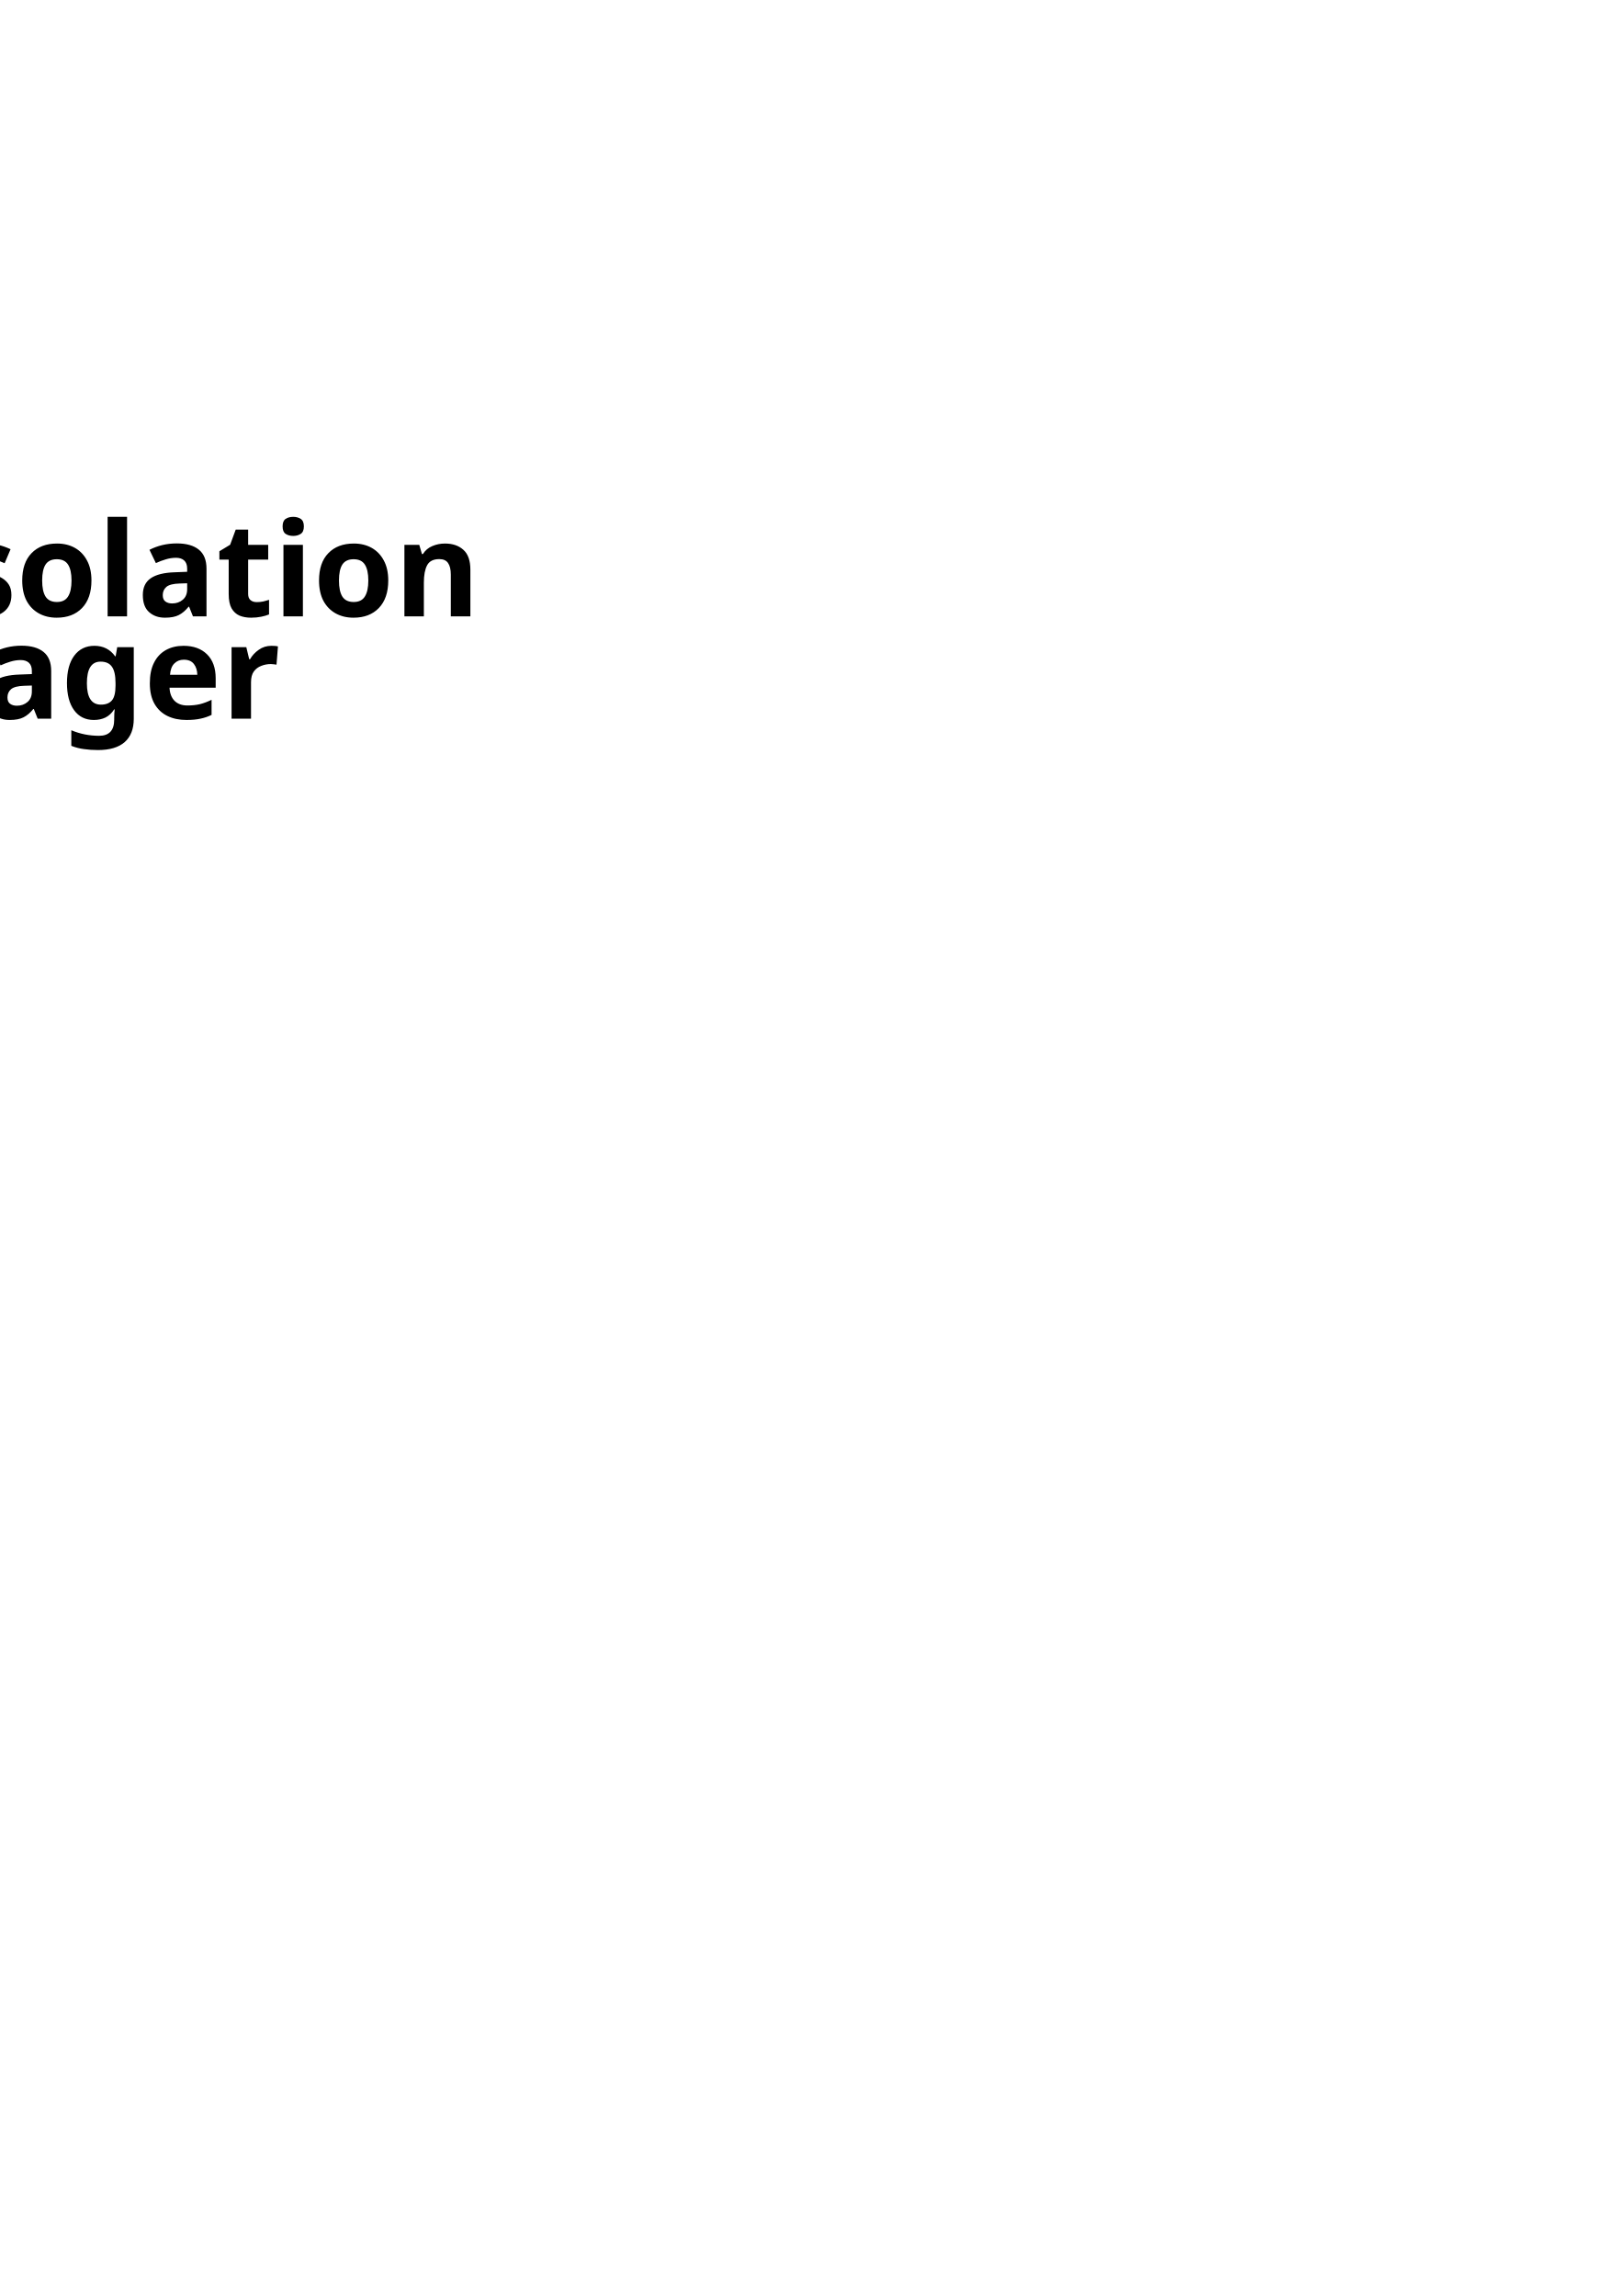
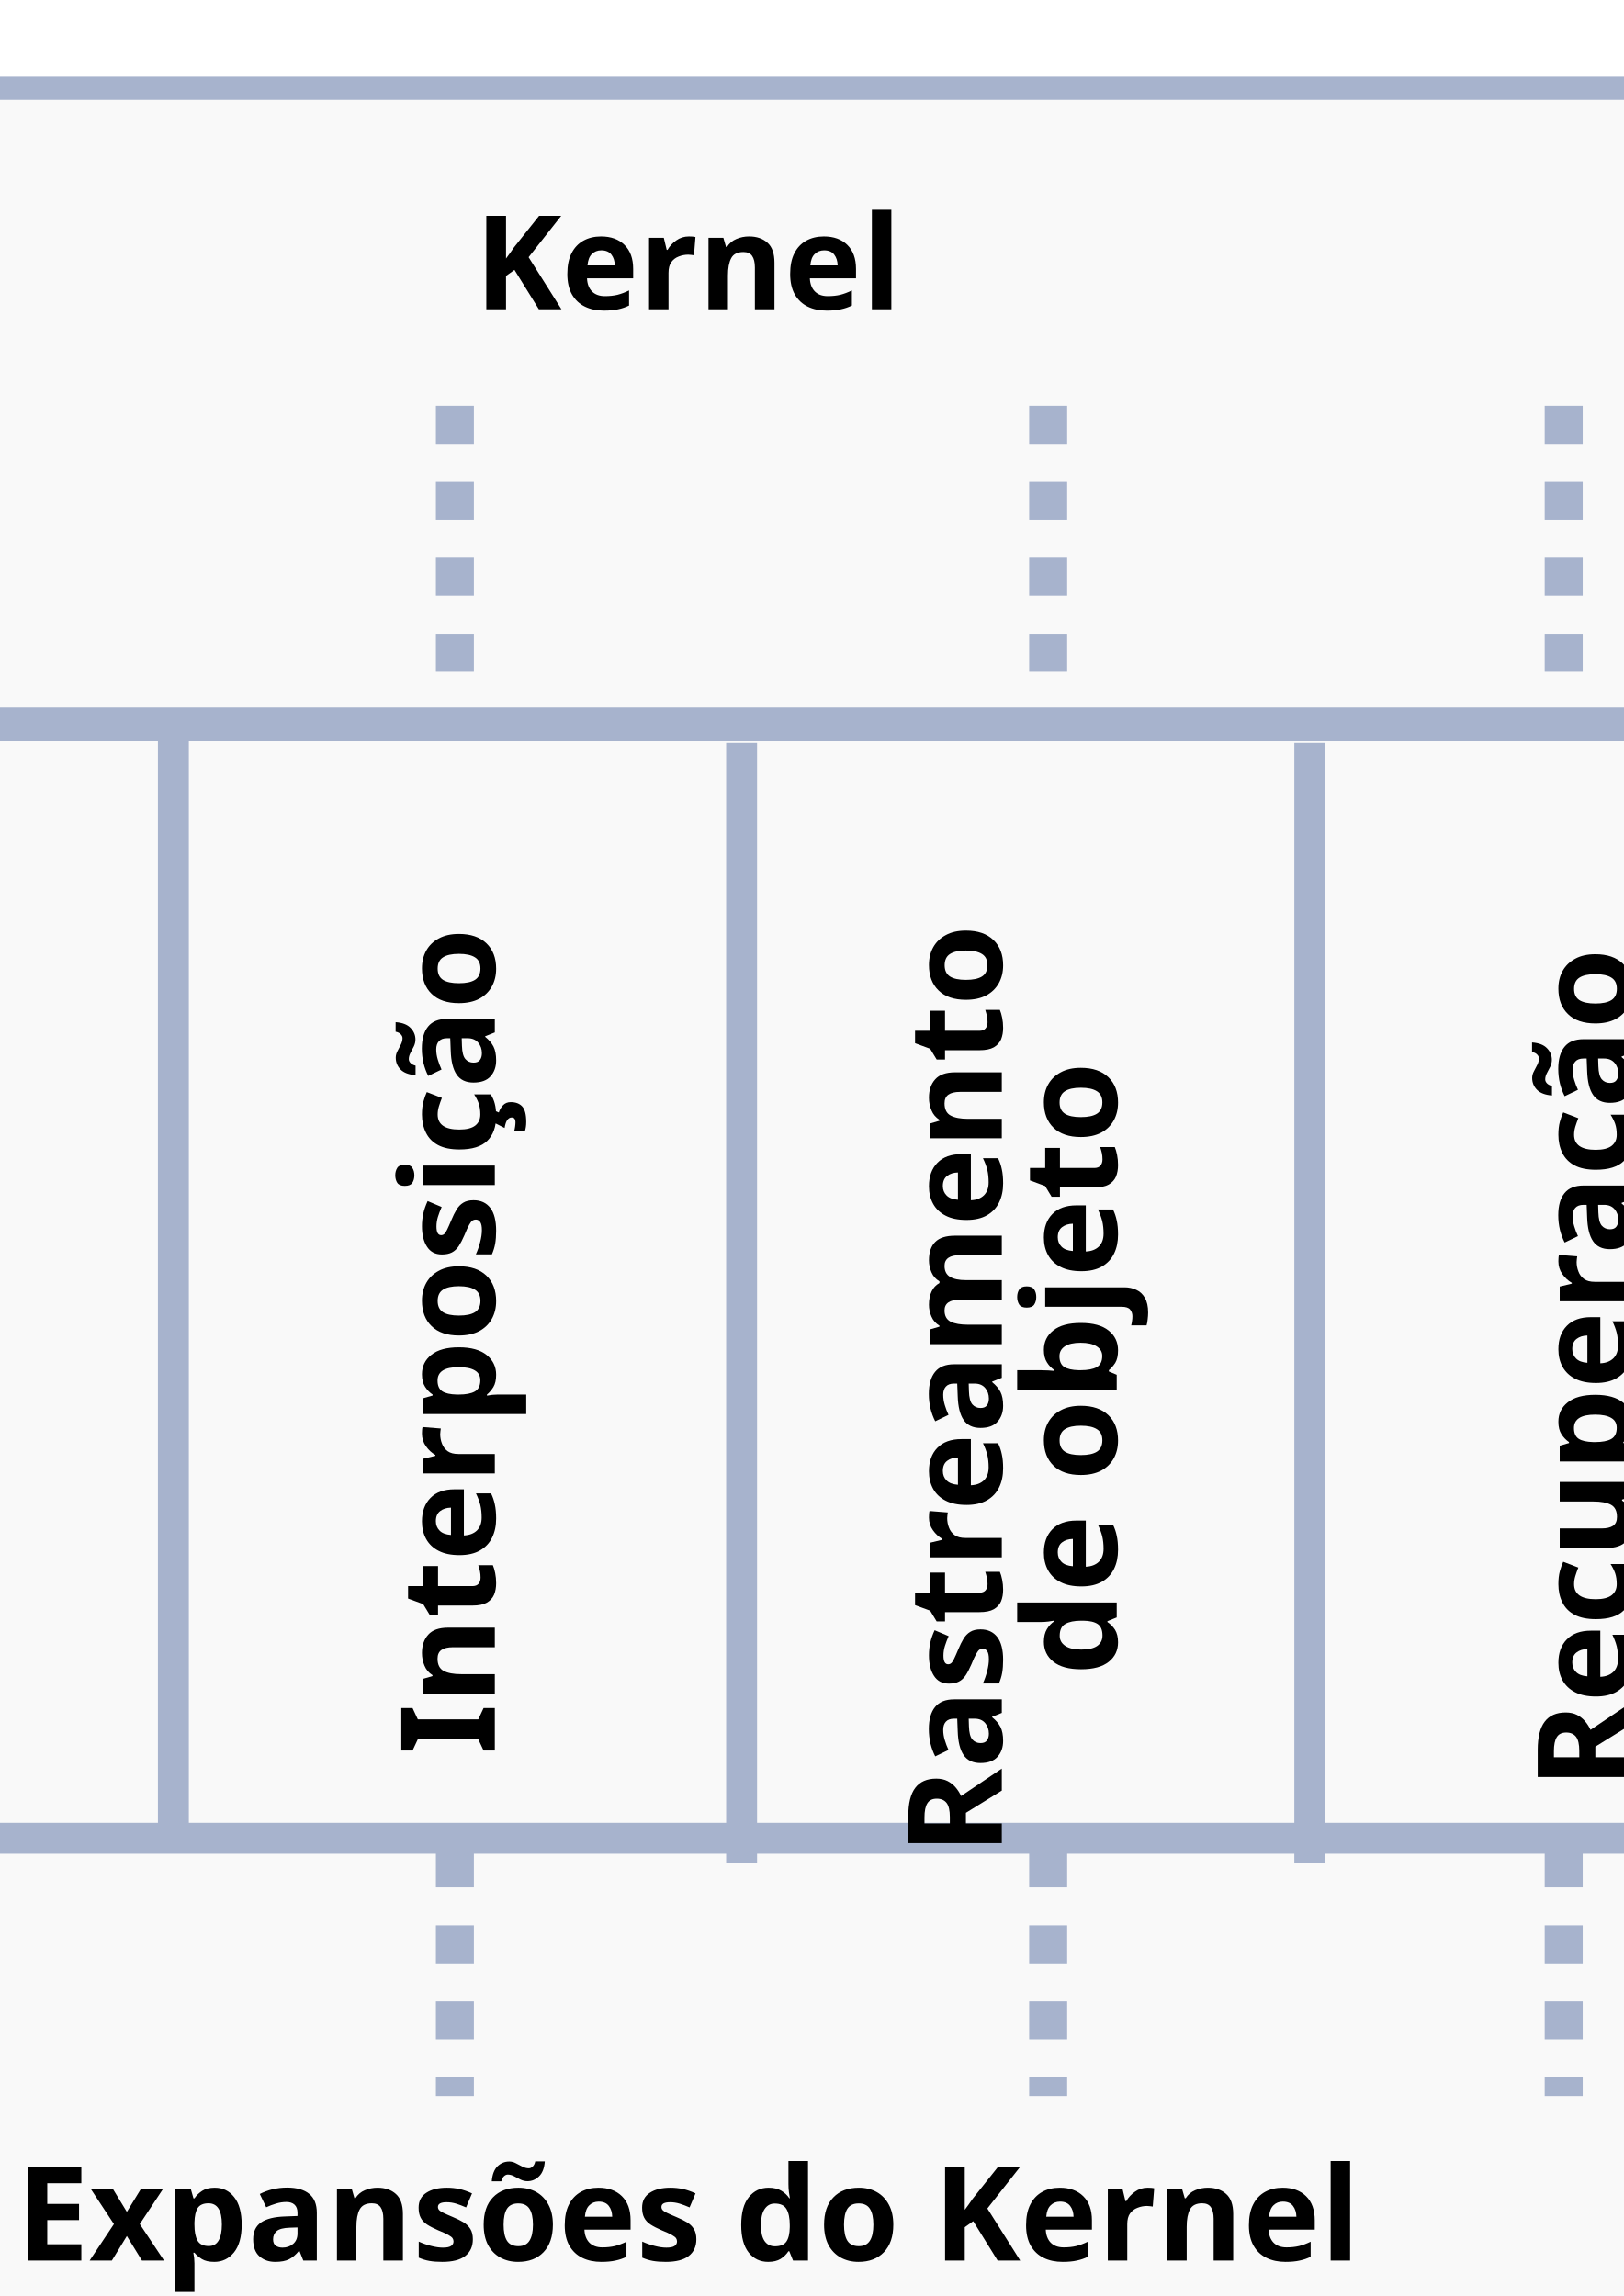
<svg xmlns="http://www.w3.org/2000/svg" width="210mm" height="297mm" viewBox="0 0 210 297" version="1.1" id="svg8">
  <defs id="defs2">
    <marker orient="auto" refY="0" refX="0" id="Arrow2Mend" style="overflow:visible">
      <path id="path4595" style="fill:#000000;fill-opacity:1;fill-rule:evenodd;stroke:#000000;stroke-width:0.625;stroke-linejoin:round;stroke-opacity:1" d="M 8.719,4.034 -2.207,0.016 8.719,-4.002 c -1.745,2.372 -1.735,5.617 -6e-7,8.035 z" transform="scale(-0.6)" />
    </marker>
    <marker orient="auto" refY="0" refX="0" id="Arrow2Mend-3" style="overflow:visible">
      <path id="path4595-5" style="fill:#000000;fill-opacity:1;fill-rule:evenodd;stroke:#000000;stroke-width:0.625;stroke-linejoin:round;stroke-opacity:1" d="M 8.719,4.034 -2.207,0.016 8.719,-4.002 c -1.745,2.372 -1.735,5.617 -6e-7,8.035 z" transform="scale(-0.6)" />
    </marker>
    <marker orient="auto" refY="0" refX="0" id="Arrow2Mend-2" style="overflow:visible">
      <path id="path4595-9" style="fill:#000000;fill-opacity:1;fill-rule:evenodd;stroke:#000000;stroke-width:0.625;stroke-linejoin:round;stroke-opacity:1" d="M 8.719,4.034 -2.207,0.016 8.719,-4.002 c -1.745,2.372 -1.735,5.617 -6e-7,8.035 z" transform="scale(-0.6)" />
    </marker>
    <marker orient="auto" refY="0" refX="0" id="Arrow2Mend-3-1" style="overflow:visible">
      <path id="path4595-5-2" style="fill:#000000;fill-opacity:1;fill-rule:evenodd;stroke:#000000;stroke-width:0.625;stroke-linejoin:round;stroke-opacity:1" d="M 8.719,4.034 -2.207,0.016 8.719,-4.002 c -1.745,2.372 -1.735,5.617 -6e-7,8.035 z" transform="scale(-0.6)" />
    </marker>
  </defs>
  <g id="layer1">
-     <rect transform="rotate(-90)" style="opacity:1;fill:#f9f9f9;fill-opacity:1;stroke:#a7b3cd;stroke-width:3.012;stroke-linecap:square;stroke-linejoin:bevel;stroke-miterlimit:4;stroke-dasharray:none;stroke-opacity:1" id="rect4641" width="81.601" height="293.954" x="-8.348" y="-405.605" ry="0.121" />
-     <rect ry="0.121" y="-405.605" x="-234.725" height="293.954" width="81.601" id="rect4569" style="opacity:1;fill:#f9f9f9;fill-opacity:1;stroke:#a7b3cd;stroke-width:3.012;stroke-linecap:square;stroke-linejoin:bevel;stroke-miterlimit:4;stroke-dasharray:none;stroke-opacity:1" transform="rotate(-90)" />
-     <path style="fill:none;fill-rule:evenodd;stroke:#a7b3cd;stroke-width:4.914;stroke-linecap:butt;stroke-linejoin:miter;stroke-miterlimit:4;stroke-dasharray:4.914, 4.914;stroke-dashoffset:0;stroke-opacity:1" d="M -152.302,-32.172 V 186.454" id="path4572-3-6-7-5" />
-     <path id="path4563" d="M -218.978,-32.172 V 186.454" style="fill:none;fill-rule:evenodd;stroke:#a7b3cd;stroke-width:4.914;stroke-linecap:butt;stroke-linejoin:miter;stroke-miterlimit:4;stroke-dasharray:4.914, 4.914;stroke-dashoffset:0;stroke-opacity:1" />
-     <path style="fill:none;fill-rule:evenodd;stroke:#a7b3cd;stroke-width:4.914;stroke-linecap:butt;stroke-linejoin:miter;stroke-miterlimit:4;stroke-dasharray:4.914, 4.914;stroke-dashoffset:0;stroke-opacity:1" d="M -295.707,-32.172 V 186.454" id="path4565" />
-     <path id="path4567" d="M -367.675,-32.172 V 186.454" style="fill:none;fill-rule:evenodd;stroke:#a7b3cd;stroke-width:4.914;stroke-linecap:butt;stroke-linejoin:miter;stroke-miterlimit:4;stroke-dasharray:4.914, 4.914;stroke-dashoffset:0;stroke-opacity:1" />
-     <text xml:space="preserve" style="font-style:normal;font-variant:normal;font-weight:normal;font-stretch:normal;font-size:10.583px;line-height:6.615px;font-family:'Open Sans';-inkscape-font-specification:'Open Sans';letter-spacing:0px;word-spacing:0px;fill:#000000;fill-opacity:1;stroke:none;stroke-width:0.265px;stroke-linecap:butt;stroke-linejoin:miter;stroke-opacity:1" x="5.202" y="79.73" id="text4508-9">
-       <tspan id="tspan4506-1" x="5.202" y="79.73" style="font-style:normal;font-variant:normal;font-weight:bold;font-stretch:normal;font-size:16.933px;line-height:13.229px;font-family:'Istok Web';-inkscape-font-specification:'Istok Web Bold';text-align:center;text-anchor:middle;stroke-width:0.265px">Nooks Isolation</tspan>
-       <tspan x="5.202" y="92.959" style="font-style:normal;font-variant:normal;font-weight:bold;font-stretch:normal;font-size:16.933px;line-height:13.229px;font-family:'Istok Web';-inkscape-font-specification:'Istok Web Bold';text-align:center;text-anchor:middle;stroke-width:0.265px" id="tspan4643">Manager</tspan>
+     <rect transform="rotate(-90)" style="opacity:1;fill:#f9f9f9;fill-opacity:1;stroke:#a7b3cd;stroke-width:3.012;stroke-linecap:square;stroke-linejoin:bevel;stroke-miterlimit:4;stroke-dasharray:none;stroke-opacity:1" id="rect4641" width="81.601" height="293.954" x="-93.015" y="-51.063" ry="0.121" />
+     <rect ry="0.121" y="-51.063" x="-319.392" height="293.954" width="81.601" id="rect4569" style="opacity:1;fill:#f9f9f9;fill-opacity:1;stroke:#a7b3cd;stroke-width:3.012;stroke-linecap:square;stroke-linejoin:bevel;stroke-miterlimit:4;stroke-dasharray:none;stroke-opacity:1" transform="rotate(-90)" />
+     <path style="fill:none;fill-rule:evenodd;stroke:#a7b3cd;stroke-width:4.914;stroke-linecap:butt;stroke-linejoin:miter;stroke-miterlimit:4;stroke-dasharray:4.914, 4.914;stroke-dashoffset:0;stroke-opacity:1" d="M 202.239,52.494 V 271.121" id="path4572-3-6-7-5" />
+     <path id="path4563" d="M 135.564,52.494 V 271.121" style="fill:none;fill-rule:evenodd;stroke:#a7b3cd;stroke-width:4.914;stroke-linecap:butt;stroke-linejoin:miter;stroke-miterlimit:4;stroke-dasharray:4.914, 4.914;stroke-dashoffset:0;stroke-opacity:1" />
+     <path style="fill:none;fill-rule:evenodd;stroke:#a7b3cd;stroke-width:4.914;stroke-linecap:butt;stroke-linejoin:miter;stroke-miterlimit:4;stroke-dasharray:4.914, 4.914;stroke-dashoffset:0;stroke-opacity:1" d="M 58.834,52.494 V 271.121" id="path4565" />
+     <path id="path4567" d="M -13.133,52.494 V 271.121" style="fill:none;fill-rule:evenodd;stroke:#a7b3cd;stroke-width:4.914;stroke-linecap:butt;stroke-linejoin:miter;stroke-miterlimit:4;stroke-dasharray:4.914, 4.914;stroke-dashoffset:0;stroke-opacity:1" />
+     <text xml:space="preserve" style="font-style:normal;font-variant:normal;font-weight:normal;font-stretch:normal;font-size:10.583px;line-height:6.615px;font-family:'Open Sans';-inkscape-font-specification:'Open Sans';letter-spacing:0px;word-spacing:0px;fill:#000000;fill-opacity:1;stroke:none;stroke-width:0.265px;stroke-linecap:butt;stroke-linejoin:miter;stroke-opacity:1" x="359.744" y="164.397" id="text4508-9">
+       <tspan id="tspan4506-1" x="359.744" y="164.397" style="font-style:normal;font-variant:normal;font-weight:bold;font-stretch:normal;font-size:16.933px;line-height:13.229px;font-family:'Istok Web';-inkscape-font-specification:'Istok Web Bold';text-align:center;text-anchor:middle;stroke-width:0.265px">Nooks Isolation</tspan>
+       <tspan x="359.744" y="177.626" style="font-style:normal;font-variant:normal;font-weight:bold;font-stretch:normal;font-size:16.933px;line-height:13.229px;font-family:'Istok Web';-inkscape-font-specification:'Istok Web Bold';text-align:center;text-anchor:middle;stroke-width:0.265px" id="tspan4643">Manager</tspan>
    </text>
-     <path style="fill:none;fill-rule:evenodd;stroke:#a7b3cd;stroke-width:4;stroke-linecap:butt;stroke-linejoin:miter;stroke-miterlimit:4;stroke-dasharray:4, 4;stroke-dashoffset:0;stroke-opacity:1" d="M -111.65,9.202 -1.125,57.717" id="path4572-3-6-7" />
-     <g id="g4561" transform="rotate(-90,-173.6358,124.9679)">
+     <path style="fill:none;fill-rule:evenodd;stroke:#a7b3cd;stroke-width:4;stroke-linecap:butt;stroke-linejoin:miter;stroke-miterlimit:4;stroke-dasharray:4, 4;stroke-dashoffset:0;stroke-opacity:1" d="m 242.891,93.869 110.525,48.515" id="path4572-3-6-7" />
+     <g id="g4561" transform="rotate(-90,45.96842,-9.96962)">
      <rect ry="0.121" y="-107.001" x="-201.792" height="293.954" width="143.922" id="rect4504" style="opacity:1;fill:#f9f9f9;fill-opacity:1;stroke:#a7b3cd;stroke-width:4;stroke-linecap:square;stroke-linejoin:bevel;stroke-miterlimit:4;stroke-dasharray:none;stroke-opacity:1" />
      <text id="text4508" y="-63.944" x="-184.543" style="font-style:normal;font-variant:normal;font-weight:normal;font-stretch:normal;font-size:10.583px;line-height:6.615px;font-family:'Open Sans';-inkscape-font-specification:'Open Sans';letter-spacing:0px;word-spacing:0px;fill:#000000;fill-opacity:1;stroke:none;stroke-width:0.265px;stroke-linecap:butt;stroke-linejoin:miter;stroke-opacity:1" xml:space="preserve">
        <tspan style="font-style:normal;font-variant:normal;font-weight:bold;font-stretch:normal;font-size:16.933px;font-family:'Istok Web';-inkscape-font-specification:'Istok Web Bold';stroke-width:0.265px" y="-63.944" x="-184.543" id="tspan4506">Isolamento</tspan>
      </text>
      <text id="text4508-7" y="73.626" x="-131.411" style="font-style:normal;font-variant:normal;font-weight:normal;font-stretch:normal;font-size:10.583px;line-height:13.229px;font-family:'Open Sans';-inkscape-font-specification:'Open Sans';letter-spacing:0px;word-spacing:0px;fill:#000000;fill-opacity:1;stroke:none;stroke-width:0.265px;stroke-linecap:butt;stroke-linejoin:miter;stroke-opacity:1" xml:space="preserve">
        <tspan id="tspan4578" style="font-style:normal;font-variant:normal;font-weight:bold;font-stretch:normal;font-size:16.933px;line-height:13.229px;font-family:'Istok Web';-inkscape-font-specification:'Istok Web Bold';text-align:center;text-anchor:middle;stroke-width:0.265px" y="73.626" x="-131.411">Rastreamento</tspan>
-         <tspan id="tspan4544" style="font-style:normal;font-variant:normal;font-weight:bold;font-stretch:normal;font-size:16.933px;line-height:13.229px;font-family:'Istok Web';-inkscape-font-specification:'Istok Web Bold';text-align:center;text-anchor:middle;stroke-width:0.265px" y="88.505" x="-131.411">de objeto</tspan>
+         <tspan id="tspan4544" style="font-style:normal;font-variant:normal;font-weight:bold;font-stretch:normal;font-size:16.933px;line-height:13.229px;font-family:'Istok Web';-inkscape-font-specification:'Istok Web Bold';text-align:center;text-anchor:middle;stroke-width:0.265px" y="88.491" x="-131.411">de objeto</tspan>
      </text>
      <text id="text4508-35" y="155.034" x="-131.411" style="font-style:normal;font-variant:normal;font-weight:normal;font-stretch:normal;font-size:10.583px;line-height:6.615px;font-family:'Open Sans';-inkscape-font-specification:'Open Sans';letter-spacing:0px;word-spacing:0px;fill:#000000;fill-opacity:1;stroke:none;stroke-width:0.265px;stroke-linecap:butt;stroke-linejoin:miter;stroke-opacity:1" xml:space="preserve">
        <tspan id="tspan4570" style="font-style:normal;font-variant:normal;font-weight:bold;font-stretch:normal;font-size:16.933px;line-height:13.335px;font-family:'Istok Web';-inkscape-font-specification:'Istok Web Bold';text-align:center;text-anchor:middle;stroke-width:0.265px" y="155.034" x="-131.411">Recuperação</tspan>
      </text>
      <text id="text4508-7-2" y="8.056" x="-190.992" style="font-style:normal;font-variant:normal;font-weight:normal;font-stretch:normal;font-size:10.583px;line-height:6.615px;font-family:'Open Sans';-inkscape-font-specification:'Open Sans';letter-spacing:0px;word-spacing:0px;fill:#000000;fill-opacity:1;stroke:none;stroke-width:0.265px;stroke-linecap:butt;stroke-linejoin:miter;stroke-opacity:1" xml:space="preserve">
        <tspan style="font-style:normal;font-variant:normal;font-weight:bold;font-stretch:normal;font-size:16.933px;font-family:'Istok Web';-inkscape-font-specification:'Istok Web Bold';stroke-width:0.265px" y="8.056" x="-190.992" id="tspan4506-5-7">Interposição</tspan>
      </text>
      <path id="path4572-3-6" d="M -204.944,113.465 H -60.084" style="fill:none;fill-rule:evenodd;stroke:#a7b3cd;stroke-width:4;stroke-linecap:butt;stroke-linejoin:miter;stroke-miterlimit:4;stroke-dasharray:none;stroke-opacity:1" />
      <path style="fill:none;fill-rule:evenodd;stroke:#a7b3cd;stroke-width:4;stroke-linecap:butt;stroke-linejoin:miter;stroke-miterlimit:4;stroke-dasharray:none;stroke-opacity:1" d="M -204.944,39.976 H -60.084" id="path4632" />
      <path id="path4634" d="M -203.432,-33.512 H -58.572" style="fill:none;fill-rule:evenodd;stroke:#a7b3cd;stroke-width:4;stroke-linecap:butt;stroke-linejoin:miter;stroke-miterlimit:4;stroke-dasharray:none;stroke-opacity:1" />
    </g>
-     <text id="text4614" y="207.745" x="-258.685" style="font-style:normal;font-variant:normal;font-weight:normal;font-stretch:normal;font-size:10.583px;line-height:6.615px;font-family:'Open Sans';-inkscape-font-specification:'Open Sans';letter-spacing:0px;word-spacing:0px;fill:#000000;fill-opacity:1;stroke:none;stroke-width:0.265px;stroke-linecap:butt;stroke-linejoin:miter;stroke-opacity:1" xml:space="preserve">
-       <tspan style="font-style:normal;font-variant:normal;font-weight:bold;font-stretch:normal;font-size:16.933px;line-height:13.335px;font-family:'Istok Web';-inkscape-font-specification:'Istok Web Bold';text-align:center;text-anchor:middle;stroke-width:0.265px" y="207.745" x="-258.685" id="tspan4633">Expansões do Kernel</tspan>
+     <text id="text4614" y="292.412" x="95.856" style="font-style:normal;font-variant:normal;font-weight:normal;font-stretch:normal;font-size:10.583px;line-height:6.615px;font-family:'Open Sans';-inkscape-font-specification:'Open Sans';letter-spacing:0px;word-spacing:0px;fill:#000000;fill-opacity:1;stroke:none;stroke-width:0.265px;stroke-linecap:butt;stroke-linejoin:miter;stroke-opacity:1" xml:space="preserve">
+       <tspan style="font-style:normal;font-variant:normal;font-weight:bold;font-stretch:normal;font-size:16.933px;line-height:13.335px;font-family:'Istok Web';-inkscape-font-specification:'Istok Web Bold';text-align:center;text-anchor:middle;stroke-width:0.265px" y="292.412" x="95.856" id="tspan4633">Expansões do Kernel</tspan>
    </text>
-     <text xml:space="preserve" style="font-style:normal;font-variant:normal;font-weight:normal;font-stretch:normal;font-size:10.583px;line-height:6.615px;font-family:'Open Sans';-inkscape-font-specification:'Open Sans';letter-spacing:0px;word-spacing:0px;fill:#000000;fill-opacity:1;stroke:none;stroke-width:0.265px;stroke-linecap:butt;stroke-linejoin:miter;stroke-opacity:1" x="-258.685" y="-44.661" id="text4639">
-       <tspan id="tspan4637" x="-258.685" y="-44.661" style="font-style:normal;font-variant:normal;font-weight:bold;font-stretch:normal;font-size:16.933px;line-height:13.335px;font-family:'Istok Web';-inkscape-font-specification:'Istok Web Bold';text-align:center;text-anchor:middle;stroke-width:0.265px">Kernel</tspan>
+     <text xml:space="preserve" style="font-style:normal;font-variant:normal;font-weight:normal;font-stretch:normal;font-size:10.583px;line-height:6.615px;font-family:'Open Sans';-inkscape-font-specification:'Open Sans';letter-spacing:0px;word-spacing:0px;fill:#000000;fill-opacity:1;stroke:none;stroke-width:0.265px;stroke-linecap:butt;stroke-linejoin:miter;stroke-opacity:1" x="95.856" y="40.006" id="text4639">
+       <tspan id="tspan4637" x="95.856" y="40.006" style="font-style:normal;font-variant:normal;font-weight:bold;font-stretch:normal;font-size:16.933px;line-height:13.335px;font-family:'Istok Web';-inkscape-font-specification:'Istok Web Bold';text-align:center;text-anchor:middle;stroke-width:0.265px">Kernel</tspan>
    </text>
-     <path id="path4645" d="M -111.65,152.967 -1.125,104.452" style="fill:none;fill-rule:evenodd;stroke:#a7b3cd;stroke-width:4;stroke-linecap:butt;stroke-linejoin:miter;stroke-miterlimit:4;stroke-dasharray:4, 4;stroke-dashoffset:0;stroke-opacity:1" />
+     <path id="path4645" d="m 242.891,237.634 110.525,-48.515" style="fill:none;fill-rule:evenodd;stroke:#a7b3cd;stroke-width:4;stroke-linecap:butt;stroke-linejoin:miter;stroke-miterlimit:4;stroke-dasharray:4, 4;stroke-dashoffset:0;stroke-opacity:1" />
  </g>
</svg>
